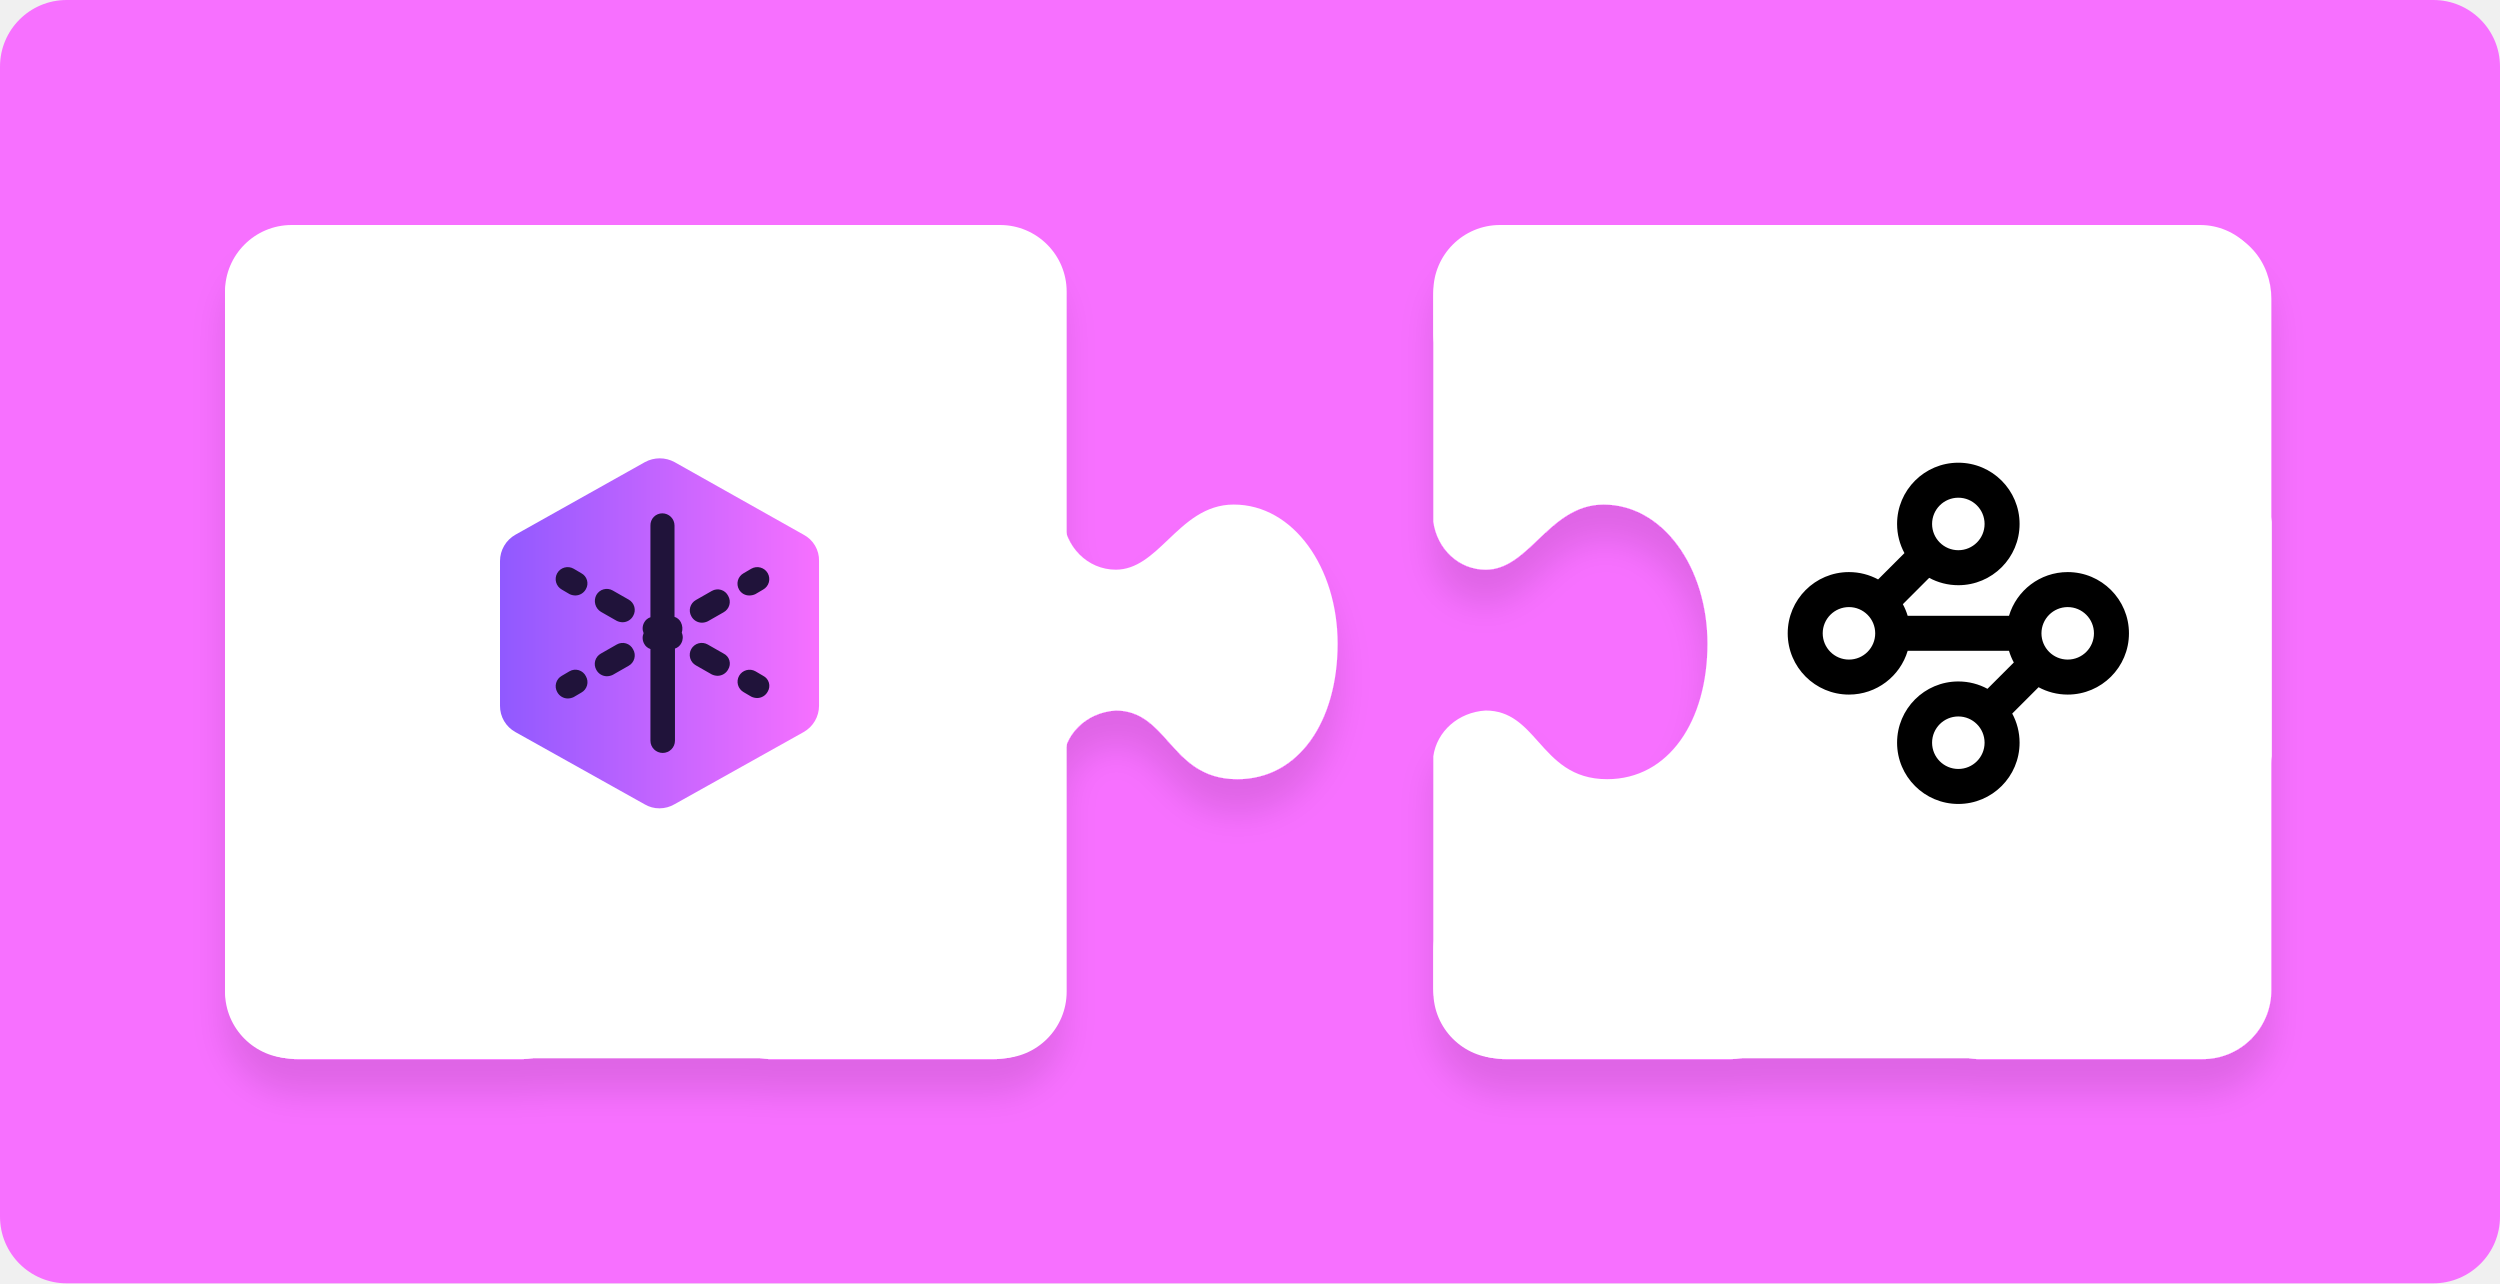
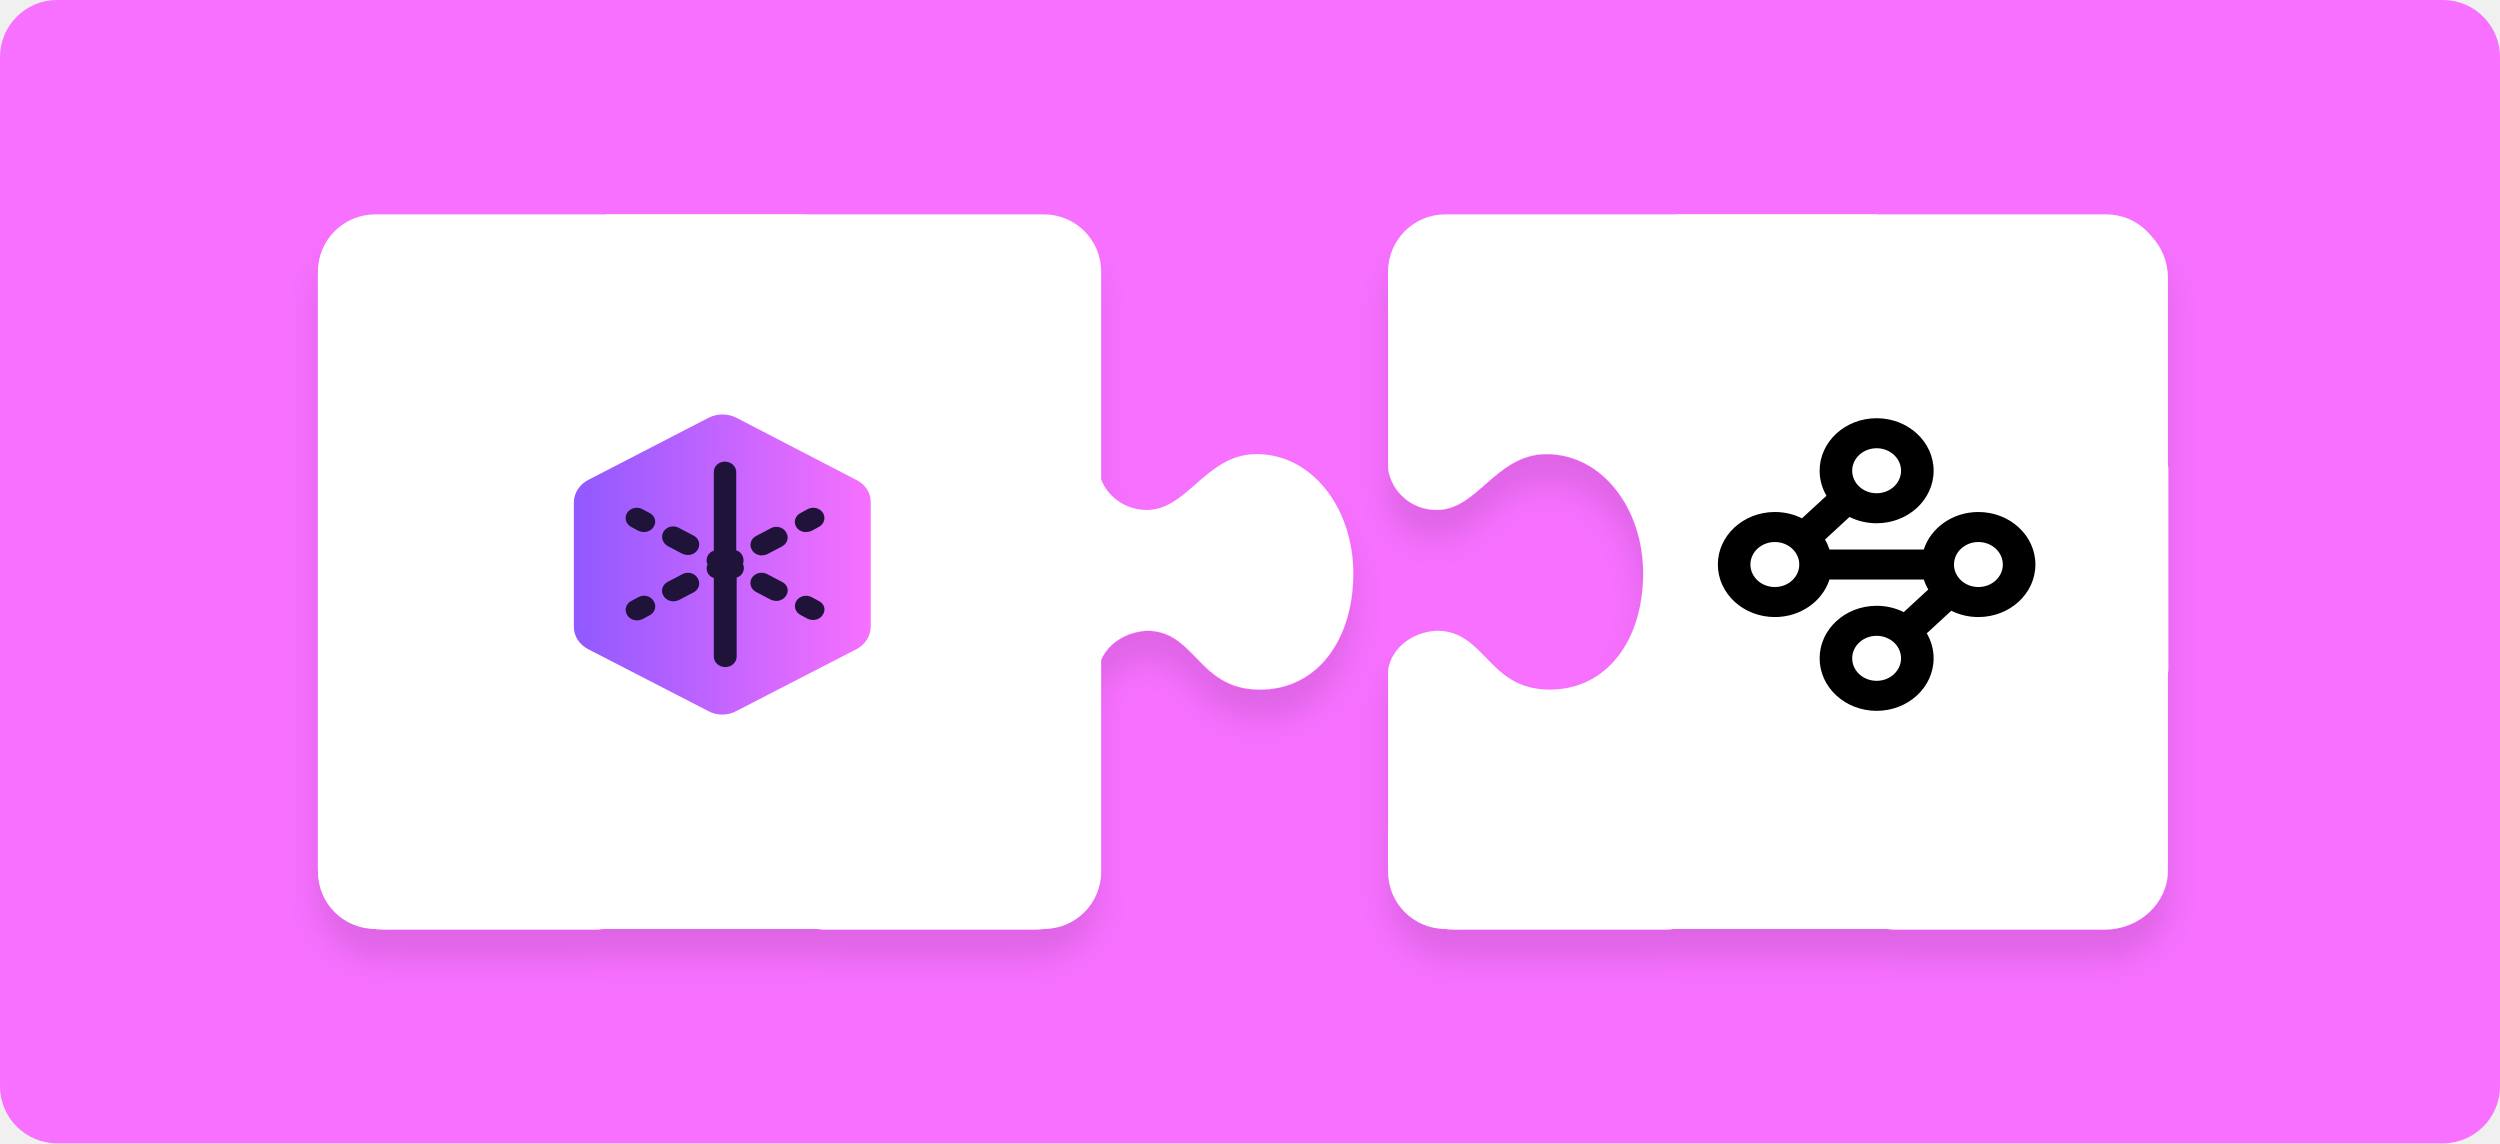
- <svg xmlns="http://www.w3.org/2000/svg" width="300" height="154" viewBox="0 0 300 154" fill="none">
-   <rect width="300" height="154" rx="8" fill="#F770FF" />
-   <g filter="url(#filter0_d_755_118)">
-     <path fill-rule="evenodd" clip-rule="evenodd" d="M209.213 27C208.607 27.208 207.959 27.339 207.28 27.379H180.239C175.591 27.379 172 31.181 172 35.618V54.208L172 54.259V62.617C172.461 65.914 175.088 68.362 178.279 68.362C180.778 68.362 182.615 66.613 184.55 64.769C186.706 62.716 188.983 60.546 192.433 60.546C199.616 60.546 204.898 68.151 204.898 77.235C204.898 86.531 200.25 93.502 192.856 93.502C188.605 93.502 186.546 91.192 184.608 89.018C182.887 87.087 181.261 85.263 178.279 85.263C174.993 85.456 172.415 87.772 172 90.753V118.642C172.211 123.289 176.014 127.092 180.662 127.092H207.702C208.139 127.092 208.565 127.046 208.976 126.959H236.249C236.583 127.026 236.927 127.071 237.278 127.092H264.319C268.967 127.092 272.558 123.289 272.558 118.853V91.601C272.558 91.311 272.578 91.027 272.617 90.748V62.621C272.59 62.425 272.57 62.226 272.558 62.025V35.829C272.558 31.604 269.601 27.379 264.108 27.379H237.067C236.323 27.379 235.61 27.246 234.951 27H209.213Z" fill="white" />
+ <svg xmlns="http://www.w3.org/2000/svg" width="293" height="134" viewBox="0 0 293 134" fill="none">
+   <rect width="293" height="134" rx="6.7" fill="#F770FF" />
+   <g filter="url(#filter0_d_815_241)">
+     <path fill-rule="evenodd" clip-rule="evenodd" d="M196.503 25.125C195.953 25.299 195.364 25.409 194.747 25.442H170.171C165.947 25.442 162.683 28.627 162.683 32.342V47.912L162.683 47.959V54.955C163.102 57.715 165.489 59.766 168.39 59.766C170.661 59.766 172.33 58.301 174.089 56.756C176.048 55.037 178.118 53.22 181.254 53.22C187.782 53.22 192.582 59.589 192.582 67.197C192.582 74.982 188.358 80.82 181.638 80.82C177.774 80.82 175.903 78.886 174.142 77.065C172.577 75.448 171.1 73.92 168.39 73.92C165.403 74.082 163.06 76.021 162.683 78.518V101.875C162.875 105.767 166.331 108.952 170.555 108.952H195.131C195.527 108.952 195.914 108.914 196.287 108.841H221.076C221.379 108.897 221.691 108.935 222.011 108.952H246.587C250.811 108.952 254.075 105.767 254.075 102.052V79.228C254.075 78.986 254.093 78.748 254.128 78.515V54.956C254.103 54.793 254.085 54.627 254.075 54.458V32.519C254.075 28.981 251.387 25.442 246.395 25.442H221.819C221.143 25.442 220.495 25.331 219.895 25.125H196.503Z" fill="white" />
  </g>
-   <rect x="172" y="27" width="100" height="21" rx="8" fill="white" />
-   <rect x="172" y="106" width="100" height="21" rx="8" fill="white" />
-   <path fill-rule="evenodd" clip-rule="evenodd" d="M235 59.725C233.26 59.725 231.85 61.135 231.85 62.875C231.85 64.615 233.26 66.025 235 66.025C236.74 66.025 238.15 64.615 238.15 62.875C238.15 61.135 236.74 59.725 235 59.725ZM227.65 62.875C227.65 58.816 230.941 55.525 235 55.525C239.059 55.525 242.35 58.816 242.35 62.875C242.35 66.934 239.059 70.225 235 70.225C233.734 70.225 232.543 69.905 231.503 69.341L228.342 72.503C228.58 72.944 228.775 73.411 228.921 73.9H241.079C241.983 70.864 244.795 68.65 248.125 68.65C252.184 68.65 255.475 71.941 255.475 76C255.475 80.059 252.184 83.35 248.125 83.35C246.859 83.35 245.668 83.03 244.628 82.466L241.467 85.628C242.03 86.668 242.35 87.859 242.35 89.125C242.35 93.184 239.059 96.475 235 96.475C230.941 96.475 227.65 93.184 227.65 89.125C227.65 85.066 230.941 81.775 235 81.775C236.266 81.775 237.457 82.095 238.497 82.658L241.658 79.497C241.42 79.056 241.225 78.589 241.079 78.1H228.921C228.017 81.136 225.205 83.35 221.875 83.35C217.816 83.35 214.525 80.059 214.525 76C214.525 71.941 217.816 68.65 221.875 68.65C223.141 68.65 224.332 68.97 225.372 69.533L228.533 66.372C227.97 65.332 227.65 64.141 227.65 62.875ZM231.85 89.125C231.85 87.385 233.26 85.975 235 85.975C236.74 85.975 238.15 87.385 238.15 89.125C238.15 90.865 236.74 92.275 235 92.275C233.26 92.275 231.85 90.865 231.85 89.125ZM221.875 72.85C220.135 72.85 218.725 74.26 218.725 76C218.725 77.74 220.135 79.15 221.875 79.15C223.615 79.15 225.025 77.74 225.025 76C225.025 74.26 223.615 72.85 221.875 72.85ZM244.975 76C244.975 74.26 246.385 72.85 248.125 72.85C249.865 72.85 251.275 74.26 251.275 76C251.275 77.74 249.865 79.15 248.125 79.15C246.385 79.15 244.975 77.74 244.975 76Z" fill="black" />
-   <g filter="url(#filter1_d_755_118)">
-     <path fill-rule="evenodd" clip-rule="evenodd" d="M64.213 27C63.607 27.208 62.959 27.339 62.28 27.379H35.239C30.591 27.379 27 31.181 27 35.618V45.656V54.208V83.362V101.804V118.642C27.211 123.289 31.014 127.092 35.661 127.092H62.702C63.139 127.092 63.565 127.046 63.977 126.958H91.249C91.583 127.026 91.926 127.071 92.278 127.092H119.319C123.967 127.092 127.558 123.289 127.558 118.853V91.601C127.558 88.221 130.305 85.474 133.896 85.263C136.878 85.263 138.503 87.087 140.225 89.018C142.163 91.192 144.222 93.502 148.473 93.502C155.867 93.502 160.514 86.531 160.514 77.235C160.514 68.151 155.233 60.546 148.05 60.546C144.6 60.546 142.322 62.716 140.167 64.769C138.232 66.613 136.395 68.362 133.896 68.362C130.516 68.362 127.77 65.616 127.558 62.025V35.829C127.558 31.604 124.601 27.379 119.108 27.379H92.067C91.323 27.379 90.61 27.246 89.951 27H64.213Z" fill="white" />
+   <rect x="162.683" y="25.125" width="90.884" height="17.587" rx="6.7" fill="white" />
+   <rect x="162.683" y="91.288" width="90.884" height="17.587" rx="6.7" fill="white" />
+   <path fill-rule="evenodd" clip-rule="evenodd" d="M219.94 52.533C218.359 52.533 217.077 53.714 217.077 55.171C217.077 56.628 218.359 57.809 219.94 57.809C221.521 57.809 222.803 56.628 222.803 55.171C222.803 53.714 221.521 52.533 219.94 52.533ZM213.26 55.171C213.26 51.771 216.251 49.015 219.94 49.015C223.629 49.015 226.62 51.771 226.62 55.171C226.62 58.57 223.629 61.326 219.94 61.326C218.79 61.326 217.707 61.058 216.762 60.587L213.889 63.234C214.106 63.603 214.283 63.995 214.415 64.404H225.465C226.286 61.862 228.842 60.007 231.869 60.007C235.558 60.007 238.549 62.763 238.549 66.163C238.549 69.563 235.558 72.319 231.869 72.319C230.718 72.319 229.636 72.051 228.691 71.579L225.817 74.227C226.329 75.097 226.62 76.095 226.62 77.155C226.62 80.555 223.629 83.311 219.94 83.311C216.251 83.311 213.26 80.555 213.26 77.155C213.26 73.755 216.251 70.999 219.94 70.999C221.09 70.999 222.173 71.267 223.118 71.739L225.992 69.091C225.775 68.723 225.598 68.331 225.465 67.922H214.415C213.594 70.465 211.037 72.319 208.012 72.319C204.322 72.319 201.332 69.563 201.332 66.163C201.332 62.763 204.322 60.007 208.012 60.007C209.162 60.007 210.244 60.275 211.189 60.747L214.063 58.099C213.551 57.228 213.26 56.231 213.26 55.171ZM217.077 77.155C217.077 75.698 218.359 74.517 219.94 74.517C221.521 74.517 222.803 75.698 222.803 77.155C222.803 78.612 221.521 79.793 219.94 79.793C218.359 79.793 217.077 78.612 217.077 77.155ZM208.012 63.525C206.43 63.525 205.149 64.706 205.149 66.163C205.149 67.62 206.43 68.801 208.012 68.801C209.593 68.801 210.874 67.62 210.874 66.163C210.874 64.706 209.593 63.525 208.012 63.525ZM229.006 66.163C229.006 64.706 230.288 63.525 231.869 63.525C233.45 63.525 234.731 64.706 234.731 66.163C234.731 67.62 233.45 68.801 231.869 68.801C230.288 68.801 229.006 67.62 229.006 66.163Z" fill="black" />
+   <g filter="url(#filter1_d_815_241)">
+     <path fill-rule="evenodd" clip-rule="evenodd" d="M71.083 25.125C70.532 25.299 69.943 25.408 69.327 25.442H44.751C40.527 25.442 37.263 28.627 37.263 32.342L37.263 40.75V87.774L37.263 101.875C37.455 105.767 40.911 108.952 45.135 108.952H69.711C70.107 108.952 70.494 108.913 70.867 108.84H95.656C95.959 108.897 96.271 108.934 96.591 108.952H121.166C125.39 108.952 128.654 105.767 128.654 102.052V79.228C128.654 76.397 131.15 74.097 134.414 73.92C137.124 73.92 138.602 75.448 140.167 77.065C141.928 78.885 143.799 80.82 147.662 80.82C154.382 80.82 158.606 74.982 158.606 67.197C158.606 59.589 153.806 53.219 147.278 53.219C144.142 53.219 142.072 55.037 140.114 56.756C138.355 58.3 136.685 59.766 134.414 59.766C131.342 59.766 128.846 57.466 128.654 54.458V32.519C128.654 28.98 125.966 25.442 120.974 25.442H96.398C95.723 25.442 95.075 25.331 94.475 25.125H71.083Z" fill="white" />
  </g>
-   <rect x="27" y="27" width="101" height="100" rx="8" fill="white" />
-   <path d="M96.431 64.163L80.942 55.45C80.398 55.154 79.789 55 79.17 55C78.551 55 77.941 55.154 77.397 55.45L61.854 64.163C61.293 64.478 60.826 64.937 60.5 65.492C60.175 66.047 60.002 66.678 60 67.321V84.693C59.995 85.337 60.165 85.971 60.491 86.527C60.818 87.083 61.289 87.541 61.854 87.851L77.343 96.51C77.886 96.836 78.509 97.006 79.142 97C79.775 96.998 80.396 96.829 80.942 96.51L96.431 87.851C96.992 87.535 97.459 87.077 97.785 86.522C98.111 85.967 98.283 85.336 98.285 84.693V67.321C98.301 66.674 98.136 66.036 97.808 65.478C97.481 64.92 97.004 64.465 96.431 64.163V64.163Z" fill="url(#paint0_linear_755_118)" />
-   <path d="M68.344 80.551L67.417 81.096C67.251 81.187 67.105 81.311 66.987 81.46C66.87 81.609 66.783 81.779 66.733 81.962C66.682 82.144 66.668 82.335 66.692 82.523C66.716 82.711 66.777 82.892 66.871 83.056C66.993 83.283 67.174 83.474 67.394 83.608C67.615 83.742 67.867 83.815 68.126 83.818C68.371 83.816 68.613 83.76 68.835 83.655L69.762 83.11C69.928 83.019 70.074 82.895 70.191 82.746C70.308 82.597 70.395 82.427 70.446 82.244C70.497 82.062 70.51 81.871 70.487 81.683C70.463 81.495 70.402 81.314 70.307 81.15C70.223 80.977 70.104 80.823 69.957 80.698C69.811 80.573 69.64 80.48 69.456 80.423C69.272 80.367 69.078 80.35 68.887 80.371C68.695 80.393 68.51 80.454 68.344 80.551V80.551ZM74.016 77.338L72.107 78.427C71.941 78.519 71.795 78.643 71.678 78.791C71.56 78.94 71.474 79.111 71.423 79.293C71.372 79.476 71.358 79.666 71.382 79.854C71.406 80.042 71.467 80.224 71.561 80.388C71.683 80.615 71.864 80.806 72.085 80.94C72.305 81.074 72.558 81.146 72.816 81.15C73.061 81.148 73.303 81.092 73.525 80.987L75.434 79.897C75.6 79.806 75.745 79.682 75.863 79.533C75.98 79.384 76.067 79.214 76.118 79.031C76.168 78.849 76.182 78.658 76.159 78.47C76.135 78.282 76.074 78.101 75.979 77.937C75.895 77.764 75.776 77.61 75.629 77.485C75.483 77.36 75.312 77.267 75.128 77.21C74.944 77.154 74.75 77.137 74.558 77.159C74.367 77.18 74.182 77.242 74.016 77.338V77.338ZM81.705 74.675C81.629 74.521 81.521 74.383 81.39 74.271C81.259 74.159 81.106 74.074 80.942 74.022V63.07C80.942 62.877 80.905 62.686 80.831 62.507C80.757 62.328 80.649 62.166 80.512 62.029C80.375 61.892 80.213 61.784 80.034 61.711C79.855 61.637 79.663 61.599 79.469 61.6C79.279 61.601 79.09 61.64 78.915 61.714C78.739 61.789 78.581 61.898 78.449 62.035C78.316 62.173 78.213 62.335 78.145 62.513C78.077 62.691 78.045 62.88 78.051 63.07V74.071C77.887 74.123 77.734 74.208 77.603 74.32C77.472 74.432 77.365 74.57 77.288 74.724C77.185 74.915 77.127 75.127 77.118 75.344C77.108 75.561 77.148 75.777 77.233 75.977C77.148 76.176 77.108 76.392 77.118 76.609C77.127 76.826 77.185 77.038 77.288 77.229C77.365 77.384 77.472 77.521 77.603 77.633C77.734 77.746 77.887 77.83 78.051 77.883V88.883C78.051 89.273 78.207 89.647 78.483 89.922C78.759 90.198 79.133 90.353 79.524 90.353C79.914 90.353 80.289 90.198 80.565 89.922C80.841 89.647 80.996 89.273 80.996 88.883V77.828C81.161 77.776 81.314 77.691 81.445 77.579C81.576 77.467 81.683 77.329 81.76 77.175C81.862 76.983 81.92 76.771 81.93 76.555C81.939 76.338 81.9 76.122 81.814 75.922C81.941 75.508 81.901 75.061 81.705 74.675V74.675ZM85.419 70.912L83.51 72.001C83.345 72.093 83.199 72.217 83.081 72.366C82.964 72.514 82.877 72.685 82.826 72.867C82.776 73.05 82.762 73.241 82.785 73.428C82.809 73.616 82.87 73.798 82.965 73.962C83.087 74.189 83.267 74.38 83.488 74.514C83.709 74.648 83.961 74.721 84.219 74.724C84.465 74.722 84.707 74.666 84.928 74.561L86.837 73.472C87.003 73.38 87.149 73.256 87.266 73.107C87.384 72.959 87.471 72.788 87.521 72.606C87.572 72.423 87.586 72.232 87.562 72.044C87.538 71.856 87.477 71.675 87.383 71.511C87.298 71.338 87.179 71.184 87.033 71.059C86.886 70.934 86.716 70.841 86.532 70.785C86.347 70.728 86.153 70.711 85.962 70.733C85.771 70.755 85.586 70.816 85.419 70.912V70.912ZM89.94 71.457C90.186 71.455 90.428 71.399 90.649 71.293L91.576 70.749C91.742 70.656 91.888 70.532 92.005 70.383C92.123 70.234 92.21 70.064 92.261 69.881C92.312 69.699 92.327 69.508 92.304 69.32C92.281 69.132 92.221 68.95 92.128 68.785C92.035 68.62 91.909 68.475 91.76 68.358C91.61 68.242 91.439 68.156 91.256 68.106C91.073 68.055 90.882 68.042 90.693 68.065C90.505 68.089 90.323 68.15 90.159 68.244L89.231 68.788C89.066 68.88 88.92 69.004 88.802 69.153C88.685 69.301 88.598 69.472 88.547 69.654C88.496 69.837 88.483 70.028 88.507 70.216C88.53 70.403 88.591 70.585 88.686 70.749C88.811 70.969 88.994 71.152 89.215 71.277C89.436 71.402 89.687 71.464 89.94 71.457ZM91.576 81.096L90.649 80.551C90.317 80.365 89.924 80.319 89.558 80.422C89.191 80.524 88.88 80.768 88.692 81.099C88.505 81.43 88.456 81.822 88.557 82.189C88.658 82.555 88.901 82.867 89.231 83.056L90.159 83.6C90.38 83.706 90.622 83.762 90.868 83.764C91.126 83.76 91.378 83.688 91.599 83.554C91.82 83.42 92 83.229 92.122 83.001C92.219 82.843 92.283 82.665 92.308 82.481C92.334 82.296 92.32 82.108 92.269 81.929C92.218 81.75 92.129 81.583 92.01 81.439C91.891 81.296 91.743 81.179 91.576 81.096V81.096ZM86.832 78.427L84.923 77.338C84.758 77.244 84.576 77.183 84.388 77.16C84.2 77.136 84.009 77.15 83.826 77.2C83.643 77.25 83.471 77.336 83.322 77.453C83.172 77.569 83.047 77.714 82.954 77.879C82.86 78.044 82.8 78.226 82.778 78.414C82.755 78.602 82.769 78.793 82.821 78.975C82.872 79.158 82.959 79.329 83.076 79.478C83.194 79.626 83.339 79.751 83.505 79.843L85.414 80.932C85.635 81.038 85.877 81.093 86.123 81.096C86.381 81.092 86.634 81.019 86.854 80.885C87.075 80.751 87.255 80.561 87.377 80.333C87.476 80.175 87.541 79.997 87.567 79.812C87.594 79.627 87.581 79.439 87.529 79.259C87.478 79.079 87.389 78.912 87.269 78.769C87.149 78.626 87 78.509 86.832 78.427V78.427ZM72.107 73.417L74.016 74.506C74.237 74.612 74.479 74.668 74.725 74.67C74.983 74.666 75.235 74.594 75.456 74.459C75.677 74.325 75.857 74.135 75.979 73.907C76.074 73.743 76.135 73.562 76.159 73.374C76.182 73.186 76.168 72.995 76.118 72.813C76.067 72.63 75.98 72.46 75.863 72.311C75.745 72.162 75.6 72.039 75.434 71.947L73.525 70.858C73.361 70.763 73.179 70.702 72.991 70.678C72.803 70.655 72.612 70.668 72.429 70.719C72.246 70.77 72.075 70.856 71.926 70.974C71.777 71.091 71.653 71.237 71.561 71.402C71.379 71.744 71.334 72.143 71.435 72.517C71.536 72.892 71.776 73.213 72.107 73.417V73.417ZM69.762 68.788L68.835 68.244C68.67 68.15 68.488 68.089 68.3 68.065C68.112 68.042 67.92 68.055 67.737 68.106C67.554 68.156 67.383 68.242 67.233 68.358C67.084 68.475 66.959 68.62 66.865 68.785C66.772 68.95 66.712 69.132 66.689 69.32C66.666 69.508 66.681 69.699 66.732 69.881C66.784 70.064 66.87 70.234 66.988 70.383C67.105 70.532 67.251 70.656 67.417 70.749L68.344 71.293C68.565 71.399 68.807 71.455 69.053 71.457C69.311 71.453 69.564 71.38 69.784 71.246C70.005 71.112 70.185 70.922 70.307 70.694C70.4 70.534 70.46 70.357 70.482 70.174C70.505 69.99 70.49 69.804 70.44 69.626C70.389 69.448 70.302 69.282 70.186 69.138C70.07 68.994 69.925 68.875 69.762 68.788V68.788Z" fill="#20133A" />
+   <rect x="37.263" y="25.125" width="91.793" height="83.75" rx="6.7" fill="white" />
+   <path d="M100.364 56.249L86.288 48.952C85.793 48.705 85.239 48.575 84.677 48.575C84.114 48.575 83.56 48.705 83.066 48.952L68.94 56.249C68.43 56.513 68.005 56.898 67.709 57.362C67.413 57.827 67.256 58.355 67.254 58.894V73.443C67.25 73.983 67.404 74.513 67.701 74.979C67.998 75.445 68.426 75.828 68.94 76.088L83.016 83.34C83.51 83.613 84.076 83.755 84.652 83.75C85.227 83.749 85.791 83.607 86.288 83.34L100.364 76.088C100.874 75.824 101.299 75.439 101.595 74.975C101.891 74.51 102.048 73.981 102.049 73.443V58.894C102.064 58.352 101.914 57.818 101.616 57.351C101.318 56.883 100.885 56.502 100.364 56.249V56.249Z" fill="url(#paint0_linear_815_241)" />
+   <path d="M74.838 69.974L73.995 70.43C73.844 70.507 73.712 70.611 73.605 70.735C73.498 70.86 73.419 71.002 73.373 71.155C73.327 71.308 73.314 71.468 73.336 71.625C73.358 71.783 73.413 71.934 73.499 72.072C73.61 72.262 73.774 72.422 73.975 72.534C74.175 72.647 74.405 72.707 74.639 72.71C74.862 72.709 75.082 72.662 75.284 72.573L76.126 72.117C76.277 72.041 76.41 71.937 76.516 71.812C76.623 71.688 76.702 71.545 76.748 71.392C76.794 71.239 76.807 71.079 76.785 70.922C76.763 70.765 76.708 70.613 76.622 70.476C76.545 70.331 76.437 70.202 76.304 70.097C76.171 69.993 76.016 69.914 75.849 69.867C75.681 69.82 75.505 69.805 75.331 69.824C75.157 69.842 74.989 69.893 74.838 69.974V69.974ZM79.992 67.283L78.257 68.195C78.107 68.272 77.974 68.376 77.867 68.5C77.761 68.625 77.682 68.768 77.636 68.921C77.59 69.073 77.577 69.233 77.599 69.391C77.62 69.548 77.676 69.7 77.762 69.837C77.873 70.028 78.037 70.187 78.237 70.299C78.438 70.412 78.667 70.473 78.902 70.476C79.125 70.474 79.345 70.427 79.546 70.339L81.281 69.427C81.432 69.35 81.564 69.246 81.671 69.121C81.778 68.997 81.857 68.854 81.903 68.701C81.949 68.548 81.962 68.389 81.94 68.231C81.918 68.074 81.863 67.922 81.777 67.785C81.7 67.64 81.592 67.511 81.459 67.406C81.326 67.302 81.171 67.223 81.003 67.176C80.836 67.129 80.66 67.114 80.486 67.133C80.312 67.151 80.144 67.202 79.992 67.283V67.283ZM86.981 65.053C86.911 64.924 86.814 64.808 86.695 64.714C86.575 64.62 86.437 64.549 86.287 64.506V55.334C86.288 55.172 86.254 55.012 86.187 54.862C86.12 54.712 86.021 54.576 85.897 54.462C85.772 54.347 85.624 54.257 85.462 54.195C85.299 54.133 85.125 54.102 84.949 54.102C84.776 54.103 84.604 54.136 84.445 54.198C84.285 54.261 84.141 54.352 84.021 54.467C83.901 54.582 83.807 54.718 83.745 54.867C83.683 55.016 83.654 55.175 83.66 55.334V64.547C83.51 64.59 83.372 64.661 83.253 64.755C83.133 64.849 83.036 64.965 82.966 65.094C82.873 65.254 82.82 65.432 82.812 65.613C82.803 65.795 82.839 65.976 82.917 66.143C82.839 66.31 82.803 66.491 82.812 66.672C82.82 66.854 82.873 67.032 82.966 67.192C83.036 67.321 83.133 67.436 83.253 67.53C83.372 67.624 83.51 67.695 83.66 67.739V76.952C83.66 77.278 83.801 77.592 84.052 77.823C84.303 78.053 84.644 78.183 84.998 78.183C85.353 78.183 85.694 78.053 85.945 77.823C86.196 77.592 86.337 77.278 86.337 76.952V67.694C86.486 67.65 86.625 67.579 86.744 67.485C86.863 67.391 86.961 67.276 87.031 67.146C87.124 66.986 87.177 66.808 87.185 66.627C87.194 66.445 87.158 66.264 87.08 66.097C87.195 65.75 87.159 65.376 86.981 65.053V65.053ZM90.356 61.901L88.622 62.813C88.471 62.89 88.338 62.994 88.231 63.119C88.125 63.243 88.046 63.386 88 63.539C87.954 63.692 87.941 63.852 87.963 64.009C87.984 64.166 88.04 64.318 88.126 64.455C88.237 64.646 88.401 64.805 88.601 64.918C88.802 65.03 89.031 65.091 89.266 65.094C89.489 65.092 89.709 65.046 89.91 64.957L91.645 64.045C91.796 63.968 91.929 63.864 92.035 63.74C92.142 63.615 92.221 63.472 92.267 63.32C92.313 63.167 92.326 63.007 92.304 62.85C92.282 62.692 92.227 62.541 92.141 62.403C92.064 62.258 91.956 62.129 91.823 62.025C91.69 61.92 91.535 61.842 91.367 61.795C91.2 61.748 91.024 61.733 90.85 61.751C90.676 61.769 90.508 61.821 90.356 61.901V61.901ZM94.465 62.358C94.689 62.356 94.908 62.309 95.11 62.221L95.952 61.765C96.103 61.687 96.235 61.583 96.342 61.458C96.449 61.334 96.528 61.191 96.575 61.038C96.621 60.885 96.634 60.725 96.614 60.568C96.593 60.41 96.538 60.258 96.454 60.12C96.369 59.982 96.255 59.86 96.119 59.763C95.983 59.665 95.827 59.593 95.661 59.551C95.495 59.509 95.321 59.497 95.15 59.517C94.979 59.537 94.814 59.588 94.664 59.667L93.821 60.123C93.67 60.2 93.538 60.303 93.431 60.428C93.324 60.552 93.245 60.695 93.199 60.848C93.153 61.001 93.141 61.161 93.162 61.318C93.184 61.475 93.239 61.627 93.325 61.765C93.439 61.949 93.605 62.102 93.806 62.207C94.007 62.311 94.235 62.363 94.465 62.358ZM95.952 70.43L95.11 69.974C94.808 69.819 94.451 69.779 94.117 69.865C93.784 69.951 93.501 70.156 93.331 70.433C93.161 70.71 93.117 71.038 93.208 71.345C93.3 71.653 93.52 71.914 93.821 72.072L94.664 72.528C94.865 72.616 95.085 72.663 95.308 72.665C95.543 72.662 95.772 72.601 95.973 72.489C96.173 72.376 96.337 72.217 96.448 72.026C96.537 71.893 96.594 71.745 96.617 71.59C96.64 71.435 96.628 71.278 96.582 71.128C96.535 70.978 96.455 70.838 96.347 70.718C96.238 70.598 96.104 70.5 95.952 70.43V70.43ZM91.64 68.195L89.905 67.283C89.756 67.204 89.59 67.153 89.419 67.134C89.248 67.114 89.074 67.125 88.908 67.167C88.742 67.21 88.586 67.281 88.45 67.379C88.314 67.477 88.2 67.598 88.115 67.736C88.031 67.874 87.976 68.027 87.956 68.184C87.935 68.342 87.948 68.502 87.995 68.654C88.041 68.807 88.12 68.95 88.227 69.075C88.334 69.2 88.466 69.304 88.617 69.381L90.352 70.293C90.553 70.382 90.773 70.428 90.996 70.43C91.231 70.427 91.46 70.366 91.66 70.254C91.861 70.142 92.025 69.982 92.136 69.791C92.226 69.659 92.285 69.51 92.309 69.355C92.333 69.2 92.321 69.042 92.274 68.892C92.227 68.741 92.147 68.602 92.037 68.482C91.928 68.362 91.793 68.264 91.64 68.195V68.195ZM78.257 63.999L79.992 64.912C80.194 65 80.414 65.047 80.637 65.048C80.871 65.045 81.101 64.984 81.301 64.872C81.502 64.76 81.666 64.6 81.777 64.41C81.863 64.272 81.918 64.121 81.94 63.963C81.962 63.806 81.949 63.646 81.903 63.493C81.857 63.34 81.778 63.198 81.671 63.073C81.564 62.949 81.432 62.845 81.281 62.768L79.546 61.856C79.397 61.777 79.232 61.725 79.061 61.706C78.89 61.686 78.716 61.697 78.55 61.74C78.384 61.782 78.229 61.855 78.094 61.953C77.958 62.051 77.845 62.173 77.762 62.312C77.596 62.598 77.555 62.932 77.647 63.246C77.739 63.559 77.957 63.829 78.257 63.999V63.999ZM76.126 60.123L75.284 59.667C75.134 59.588 74.969 59.537 74.797 59.517C74.626 59.497 74.453 59.509 74.286 59.551C74.12 59.593 73.964 59.665 73.828 59.763C73.692 59.86 73.579 59.982 73.494 60.12C73.409 60.258 73.355 60.41 73.334 60.568C73.313 60.725 73.326 60.885 73.373 61.038C73.419 61.191 73.498 61.334 73.605 61.458C73.712 61.583 73.844 61.687 73.995 61.765L74.838 62.221C75.039 62.309 75.259 62.356 75.482 62.358C75.717 62.355 75.946 62.294 76.147 62.181C76.347 62.069 76.511 61.909 76.622 61.719C76.706 61.585 76.76 61.437 76.781 61.283C76.802 61.129 76.788 60.973 76.742 60.824C76.696 60.675 76.618 60.536 76.512 60.416C76.406 60.295 76.275 60.196 76.126 60.123V60.123Z" fill="#20133A" />
  <defs>
-     <filter id="filter0_d_755_118" x="168" y="27" width="108.617" height="108.092" filterUnits="userSpaceOnUse" color-interpolation-filters="sRGB">
+     <filter id="filter0_d_815_241" x="159.333" y="25.125" width="98.145" height="90.527" filterUnits="userSpaceOnUse" color-interpolation-filters="sRGB">
      <feFlood flood-opacity="0" result="BackgroundImageFix" />
      <feColorMatrix in="SourceAlpha" type="matrix" values="0 0 0 0 0 0 0 0 0 0 0 0 0 0 0 0 0 0 127 0" result="hardAlpha" />
-       <feOffset dy="4" />
-       <feGaussianBlur stdDeviation="2" />
+       <feOffset dy="3.35" />
+       <feGaussianBlur stdDeviation="1.675" />
      <feComposite in2="hardAlpha" operator="out" />
      <feColorMatrix type="matrix" values="0 0 0 0 0 0 0 0 0 0 0 0 0 0 0 0 0 0 0.1 0" />
-       <feBlend mode="normal" in2="BackgroundImageFix" result="effect1_dropShadow_755_118" />
-       <feBlend mode="normal" in="SourceGraphic" in2="effect1_dropShadow_755_118" result="shape" />
+       <feBlend mode="normal" in2="BackgroundImageFix" result="effect1_dropShadow_815_241" />
+       <feBlend mode="normal" in="SourceGraphic" in2="effect1_dropShadow_815_241" result="shape" />
    </filter>
-     <filter id="filter1_d_755_118" x="23" y="27" width="141.514" height="108.092" filterUnits="userSpaceOnUse" color-interpolation-filters="sRGB">
+     <filter id="filter1_d_815_241" x="33.913" y="25.125" width="128.044" height="90.527" filterUnits="userSpaceOnUse" color-interpolation-filters="sRGB">
      <feFlood flood-opacity="0" result="BackgroundImageFix" />
      <feColorMatrix in="SourceAlpha" type="matrix" values="0 0 0 0 0 0 0 0 0 0 0 0 0 0 0 0 0 0 127 0" result="hardAlpha" />
-       <feOffset dy="4" />
-       <feGaussianBlur stdDeviation="2" />
+       <feOffset dy="3.35" />
+       <feGaussianBlur stdDeviation="1.675" />
      <feComposite in2="hardAlpha" operator="out" />
      <feColorMatrix type="matrix" values="0 0 0 0 0 0 0 0 0 0 0 0 0 0 0 0 0 0 0.1 0" />
-       <feBlend mode="normal" in2="BackgroundImageFix" result="effect1_dropShadow_755_118" />
-       <feBlend mode="normal" in="SourceGraphic" in2="effect1_dropShadow_755_118" result="shape" />
+       <feBlend mode="normal" in2="BackgroundImageFix" result="effect1_dropShadow_815_241" />
+       <feBlend mode="normal" in="SourceGraphic" in2="effect1_dropShadow_815_241" result="shape" />
    </filter>
-     <linearGradient id="paint0_linear_755_118" x1="60" y1="76.001" x2="98.29" y2="76.001" gradientUnits="userSpaceOnUse">
+     <linearGradient id="paint0_linear_815_241" x1="67.254" y1="66.164" x2="102.054" y2="66.164" gradientUnits="userSpaceOnUse">
      <stop stop-color="#9059FF" />
      <stop offset="1" stop-color="#F770FF" />
    </linearGradient>
  </defs>
</svg>
